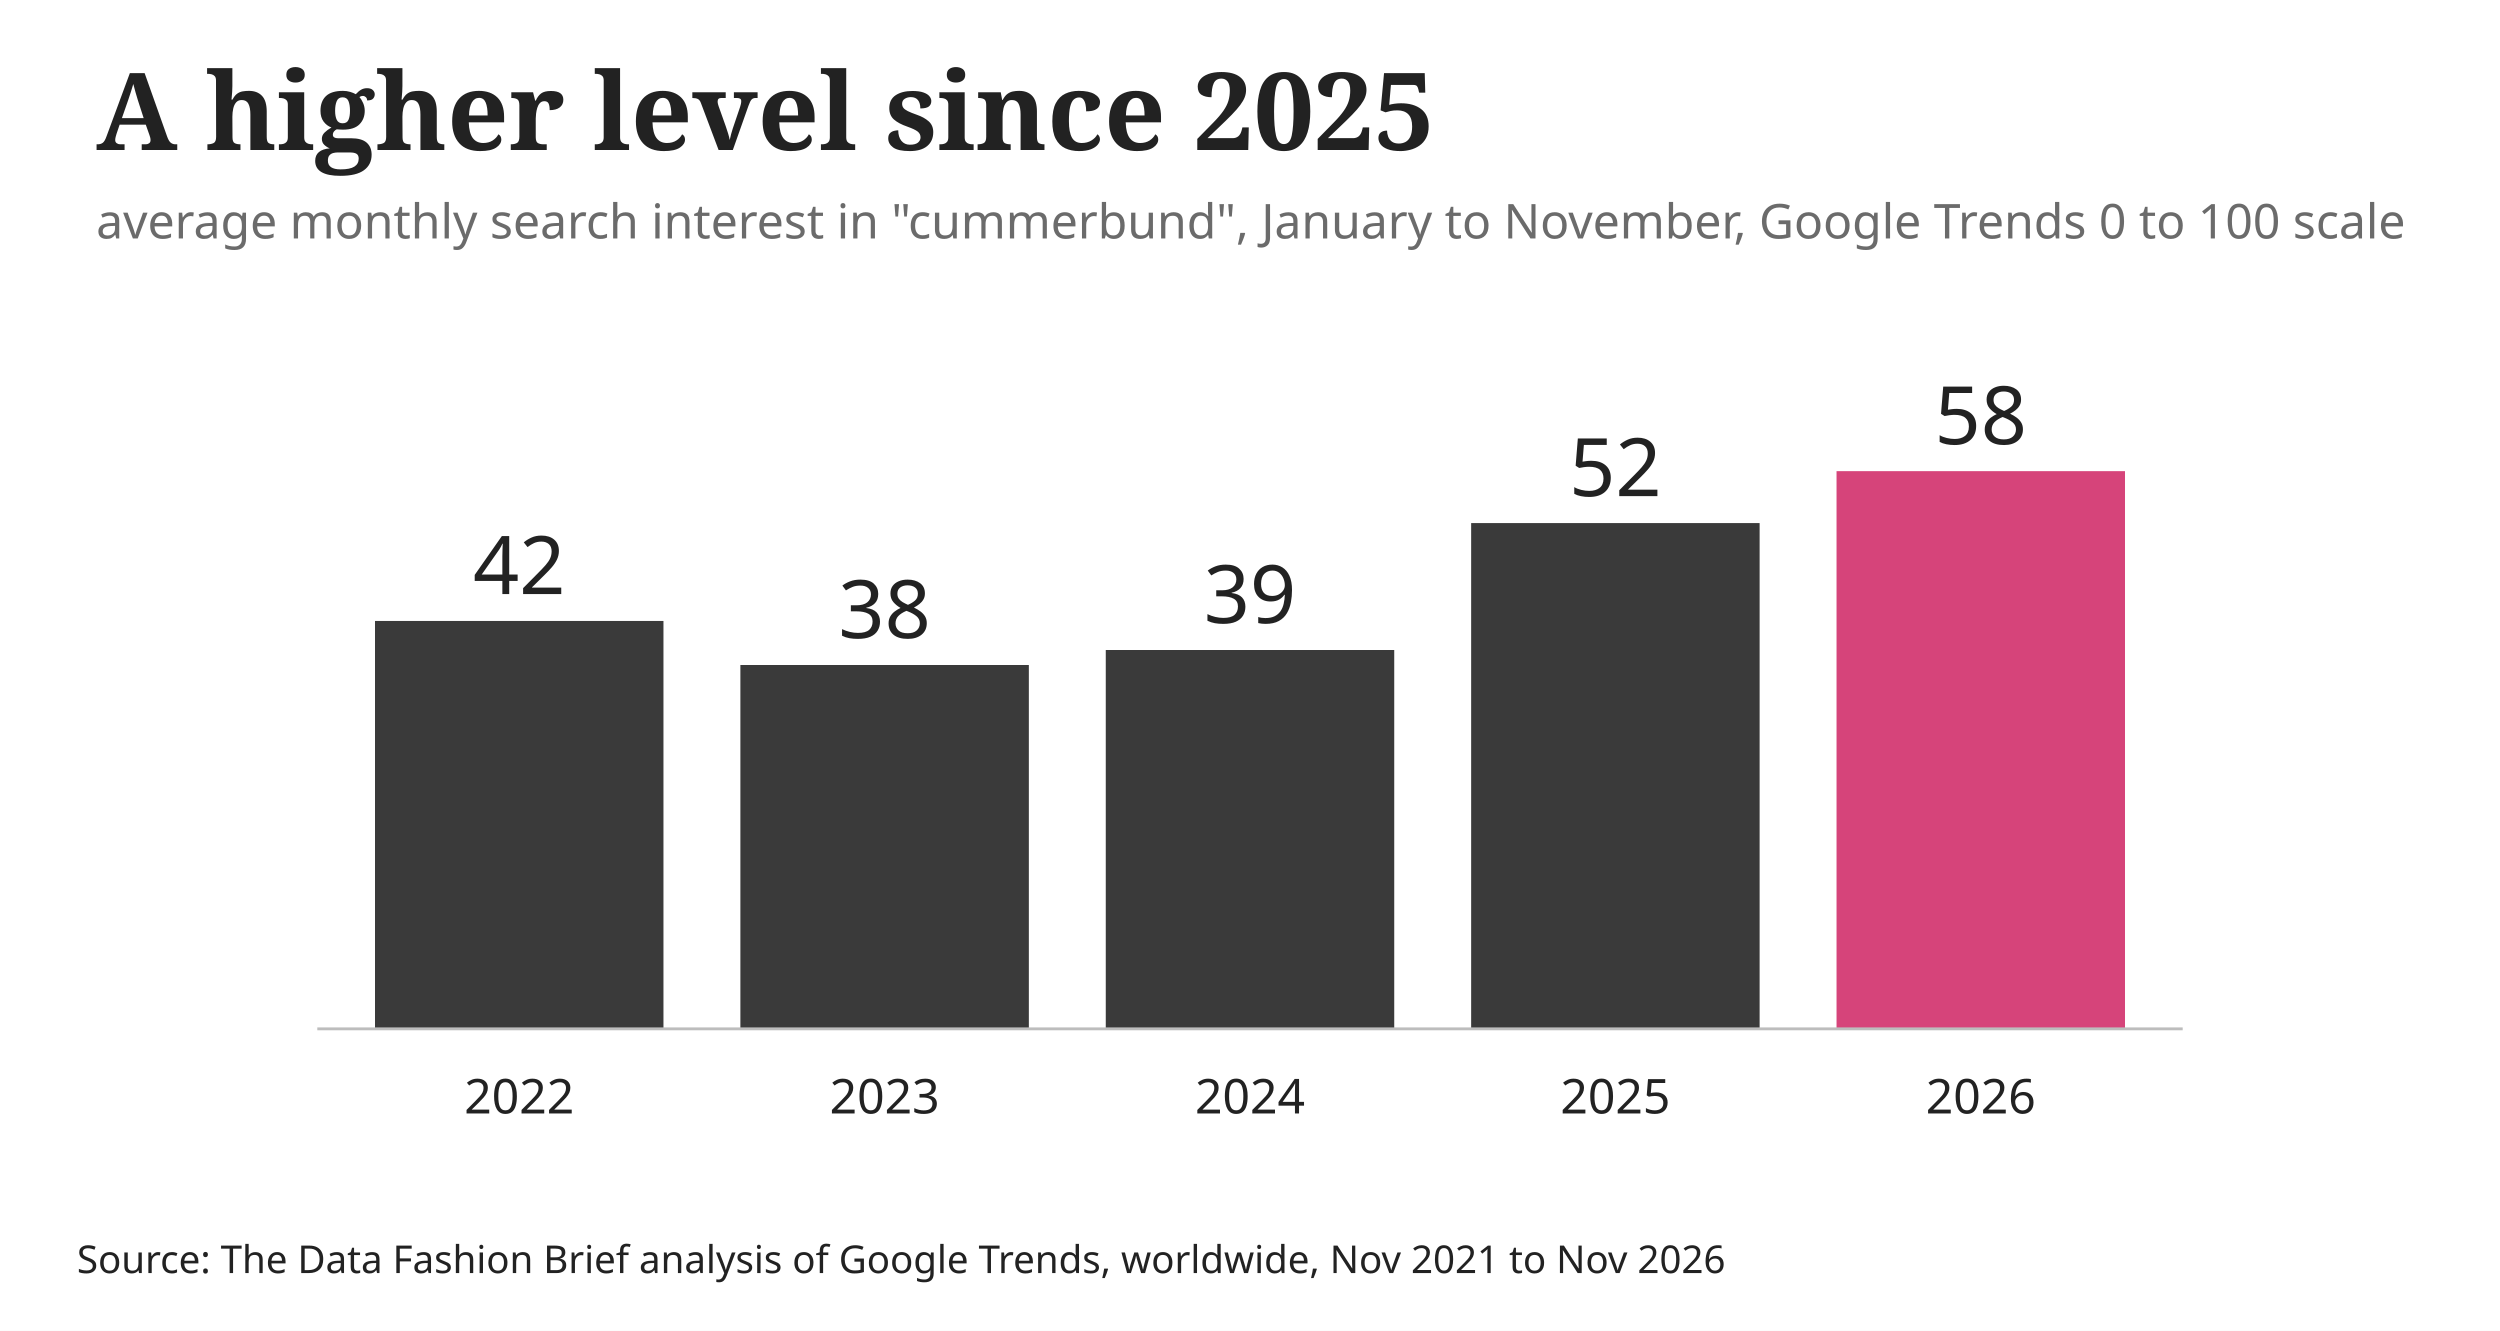
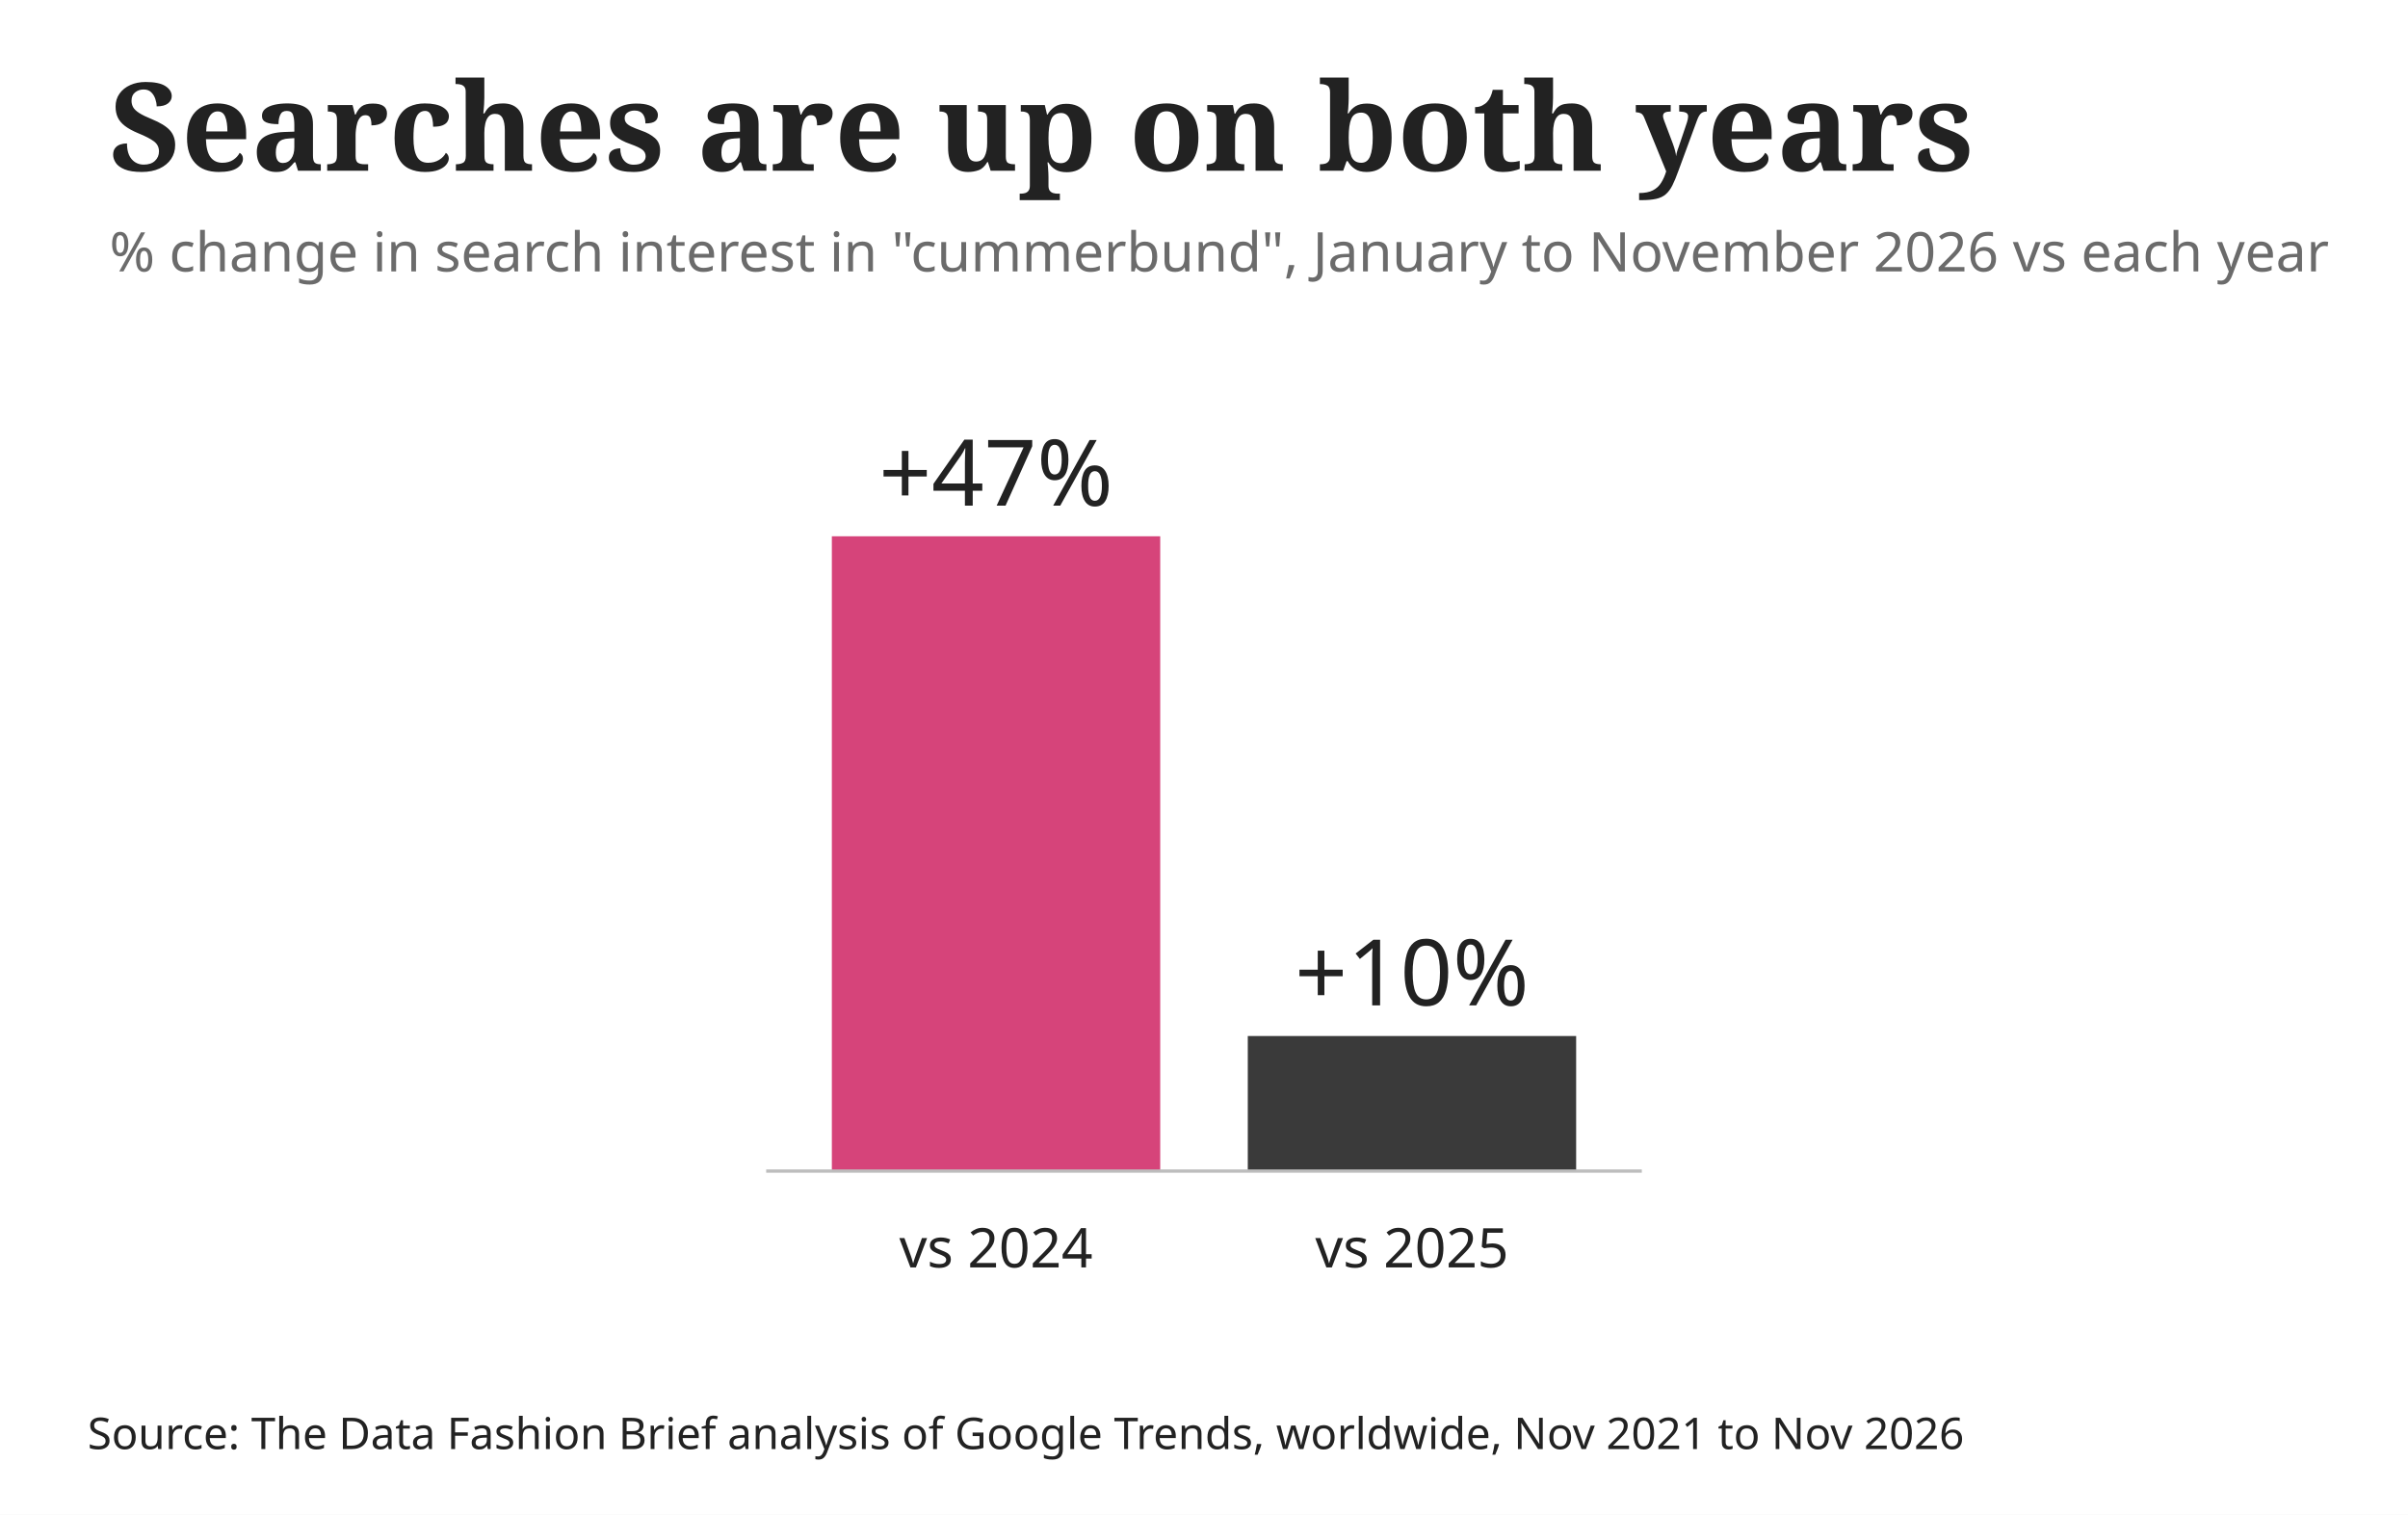
- <svg xmlns="http://www.w3.org/2000/svg" viewBox="0 0 1300 692" width="1300" height="692">
-   <rect width="1300" height="692" fill="#FFFFFF" />
-   <text x="50" y="78" font-family="'Playfair Display', Georgia, serif" font-weight="700" font-size="56" fill="#222222">A higher level since 2025</text>
-   <text x="50" y="124" font-family="'Century Gothic', 'Questrial', 'Avenir', sans-serif" font-size="25" fill="#6B6B6B">average monthly search interest in "cummerbund", January to November, Google Trends 0 to 100 scale</text>
-   <rect x="195.0" y="322.9" width="150.0" height="212.1" fill="#3A3A3A" />
-   <text x="270.0" y="308.9" text-anchor="middle" font-family="'Century Gothic', 'Questrial', 'Avenir', sans-serif" font-size="42" fill="#222222">42</text>
-   <text x="270.0" y="579.0" text-anchor="middle" font-family="'Century Gothic', 'Questrial', 'Avenir', sans-serif" font-size="25" fill="#222222">2022</text>
-   <rect x="385.0" y="345.8" width="150.0" height="189.2" fill="#3A3A3A" />
-   <text x="460.0" y="331.8" text-anchor="middle" font-family="'Century Gothic', 'Questrial', 'Avenir', sans-serif" font-size="42" fill="#222222">38</text>
-   <text x="460.0" y="579.0" text-anchor="middle" font-family="'Century Gothic', 'Questrial', 'Avenir', sans-serif" font-size="25" fill="#222222">2023</text>
-   <rect x="575.0" y="338.0" width="150.0" height="197.0" fill="#3A3A3A" />
-   <text x="650.0" y="324.0" text-anchor="middle" font-family="'Century Gothic', 'Questrial', 'Avenir', sans-serif" font-size="42" fill="#222222">39</text>
-   <text x="650.0" y="579.0" text-anchor="middle" font-family="'Century Gothic', 'Questrial', 'Avenir', sans-serif" font-size="25" fill="#222222">2024</text>
-   <rect x="765.0" y="272.0" width="150.0" height="263.0" fill="#3A3A3A" />
-   <text x="840.0" y="258.0" text-anchor="middle" font-family="'Century Gothic', 'Questrial', 'Avenir', sans-serif" font-size="42" fill="#222222">52</text>
-   <text x="840.0" y="579.0" text-anchor="middle" font-family="'Century Gothic', 'Questrial', 'Avenir', sans-serif" font-size="25" fill="#222222">2025</text>
-   <rect x="955.0" y="245.0" width="150.0" height="290.0" fill="#D6447A" />
-   <text x="1030.0" y="231.0" text-anchor="middle" font-family="'Century Gothic', 'Questrial', 'Avenir', sans-serif" font-size="42" fill="#222222">58</text>
-   <text x="1030.0" y="579.0" text-anchor="middle" font-family="'Century Gothic', 'Questrial', 'Avenir', sans-serif" font-size="25" fill="#222222">2026</text>
-   <line x1="165.0" y1="535.0" x2="1135.0" y2="535.0" stroke="#BDBDBD" stroke-width="1.5" />
+ <svg xmlns="http://www.w3.org/2000/svg" viewBox="0 0 1100 692" width="1100" height="692">
+   <rect width="1100" height="692" fill="#FFFFFF" />
+   <text x="50" y="78" font-family="'Playfair Display', Georgia, serif" font-weight="700" font-size="56" fill="#222222">Searches are up on both years</text>
+   <text x="50" y="124" font-family="'Century Gothic', 'Questrial', 'Avenir', sans-serif" font-size="25" fill="#6B6B6B">% change in search interest in "cummerbund", January to November 2026 vs each year</text>
+   <rect x="380.0" y="245.0" width="150.0" height="290.0" fill="#D6447A" />
+   <text x="455.0" y="231.0" text-anchor="middle" font-family="'Century Gothic', 'Questrial', 'Avenir', sans-serif" font-size="42" fill="#222222">+47%</text>
+   <text x="455.0" y="579.0" text-anchor="middle" font-family="'Century Gothic', 'Questrial', 'Avenir', sans-serif" font-size="25" fill="#222222">vs 2024</text>
+   <rect x="570.0" y="473.3" width="150.0" height="61.7" fill="#3A3A3A" />
+   <text x="645.0" y="459.3" text-anchor="middle" font-family="'Century Gothic', 'Questrial', 'Avenir', sans-serif" font-size="42" fill="#222222">+10%</text>
+   <text x="645.0" y="579.0" text-anchor="middle" font-family="'Century Gothic', 'Questrial', 'Avenir', sans-serif" font-size="25" fill="#222222">vs 2025</text>
+   <line x1="350.0" y1="535.0" x2="750.0" y2="535.0" stroke="#BDBDBD" stroke-width="1.5" />
  <text x="40" y="662" font-family="'Century Gothic', 'Questrial', 'Avenir', sans-serif" font-size="20" fill="#222222">Source: The Data Fashion Brief analysis of Google Trends, worldwide, Nov 2021 to Nov 2026</text>
</svg>
